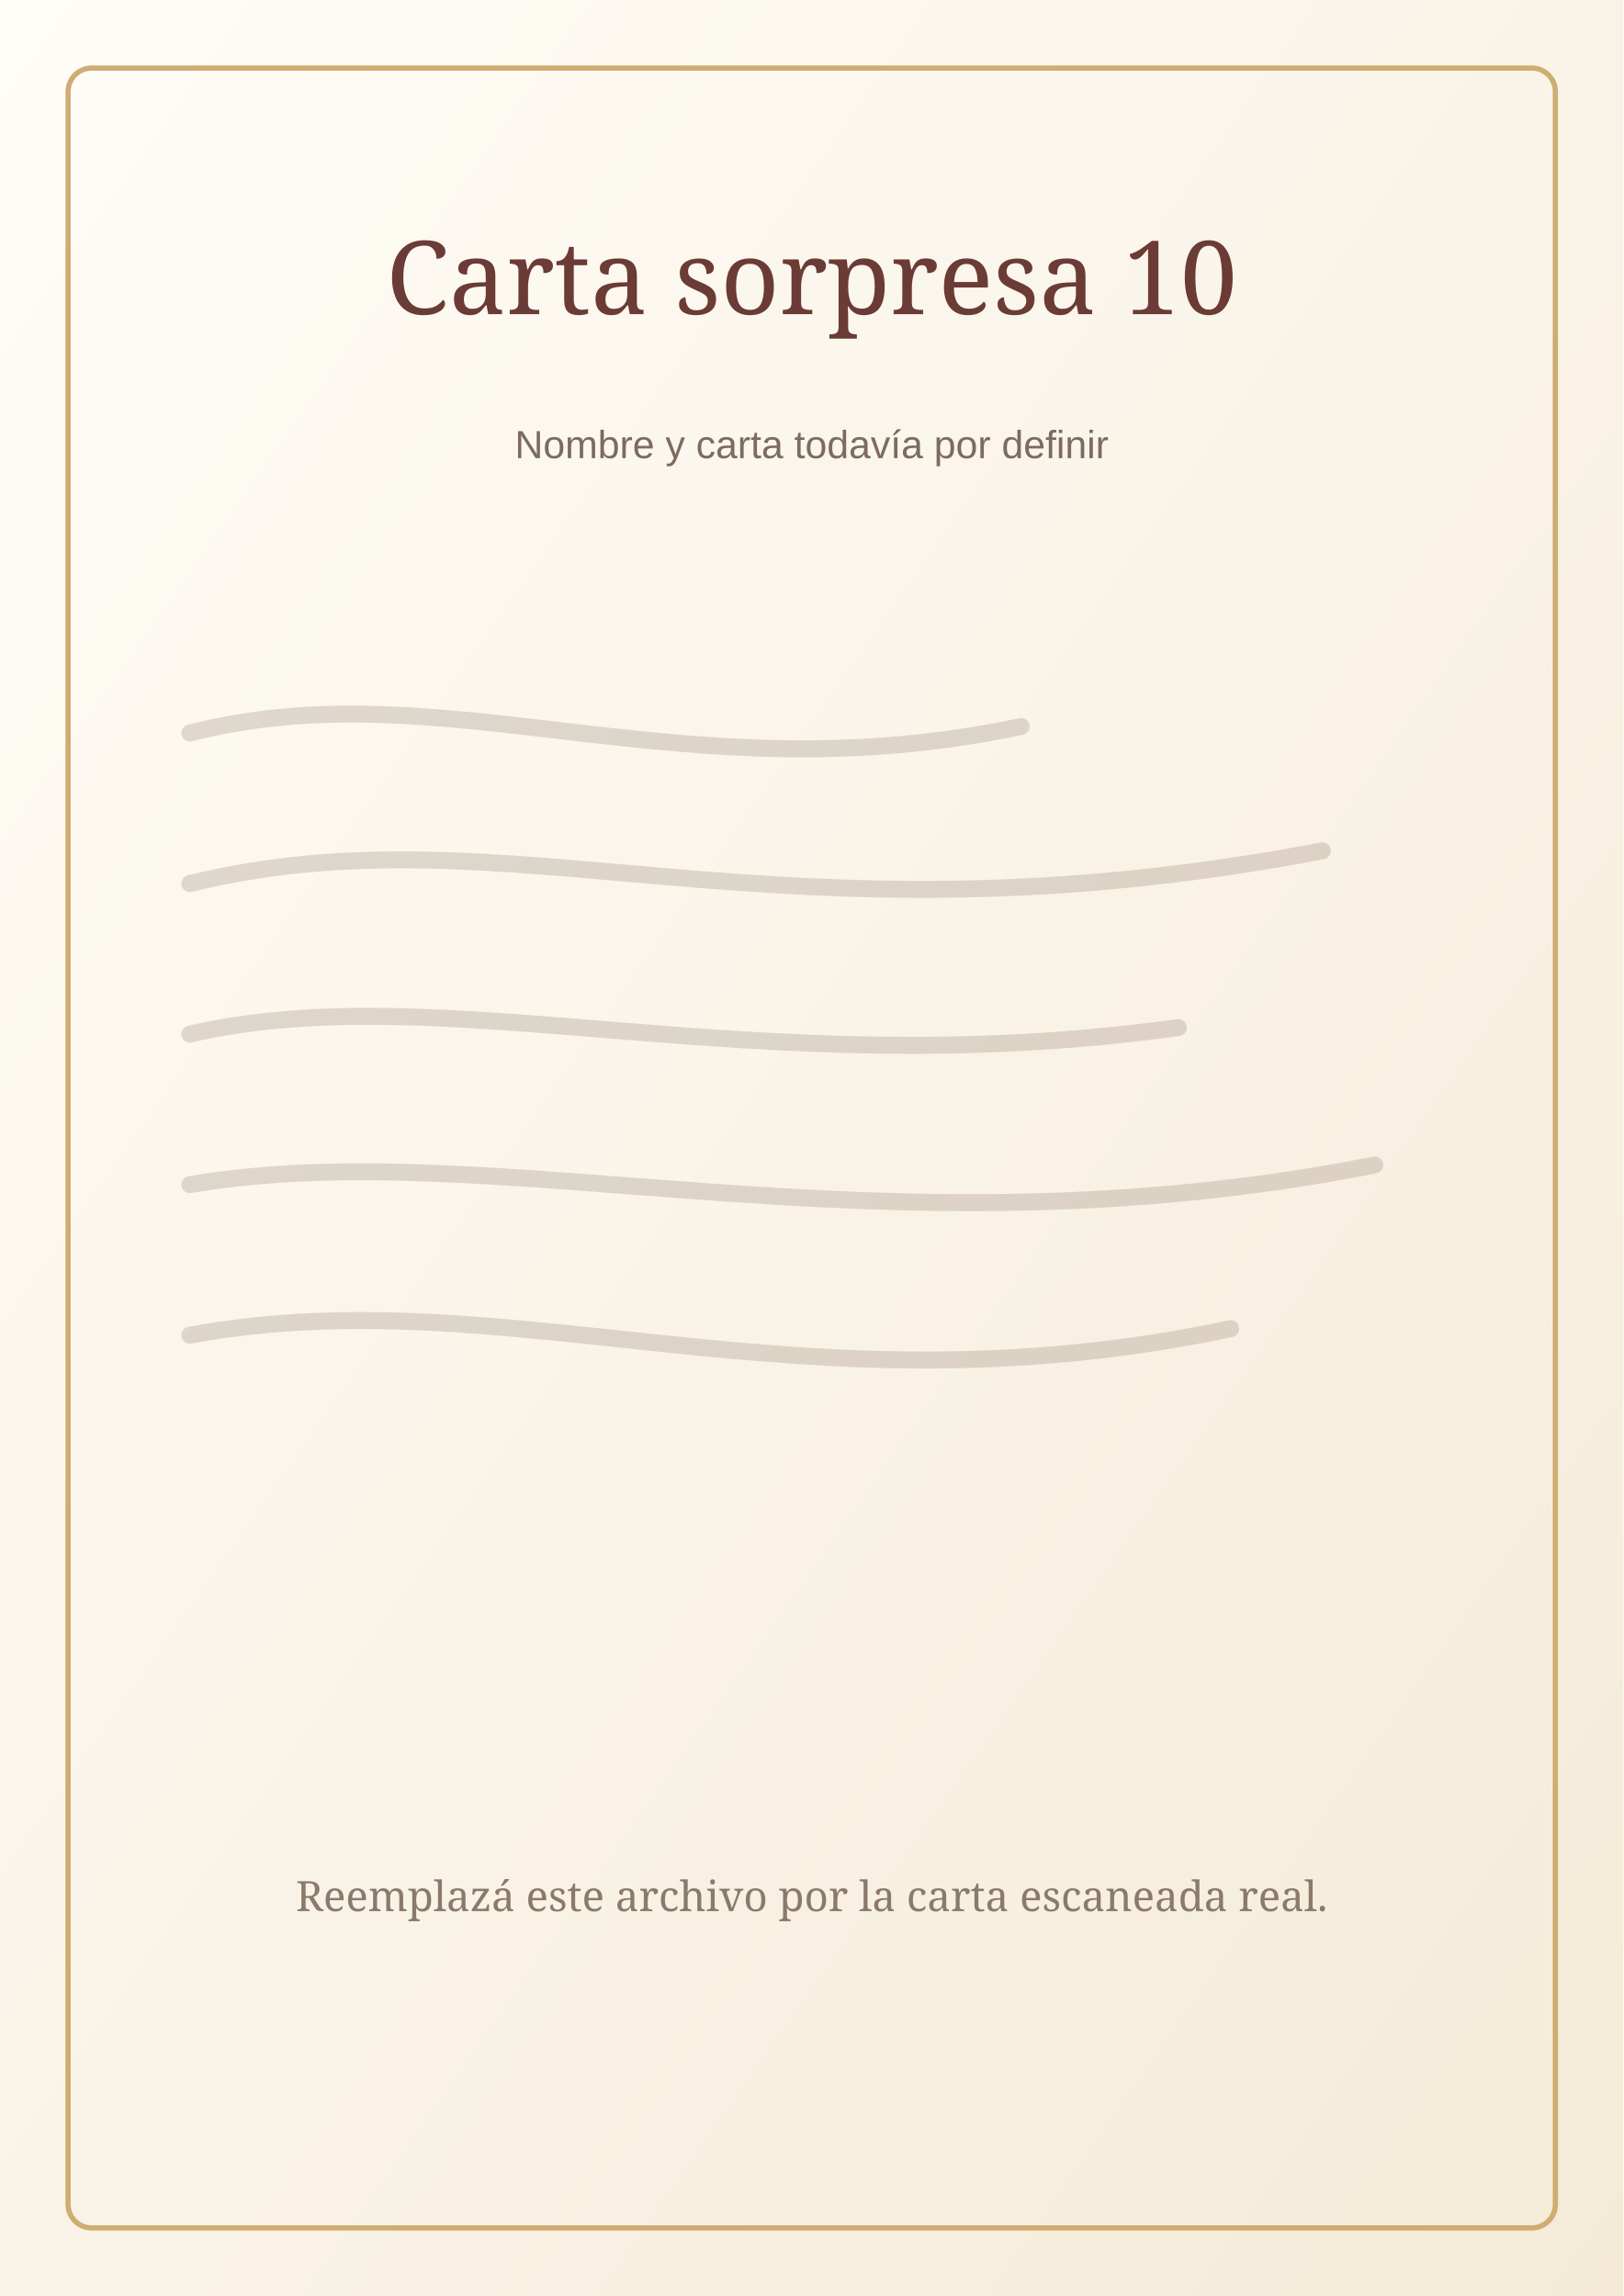
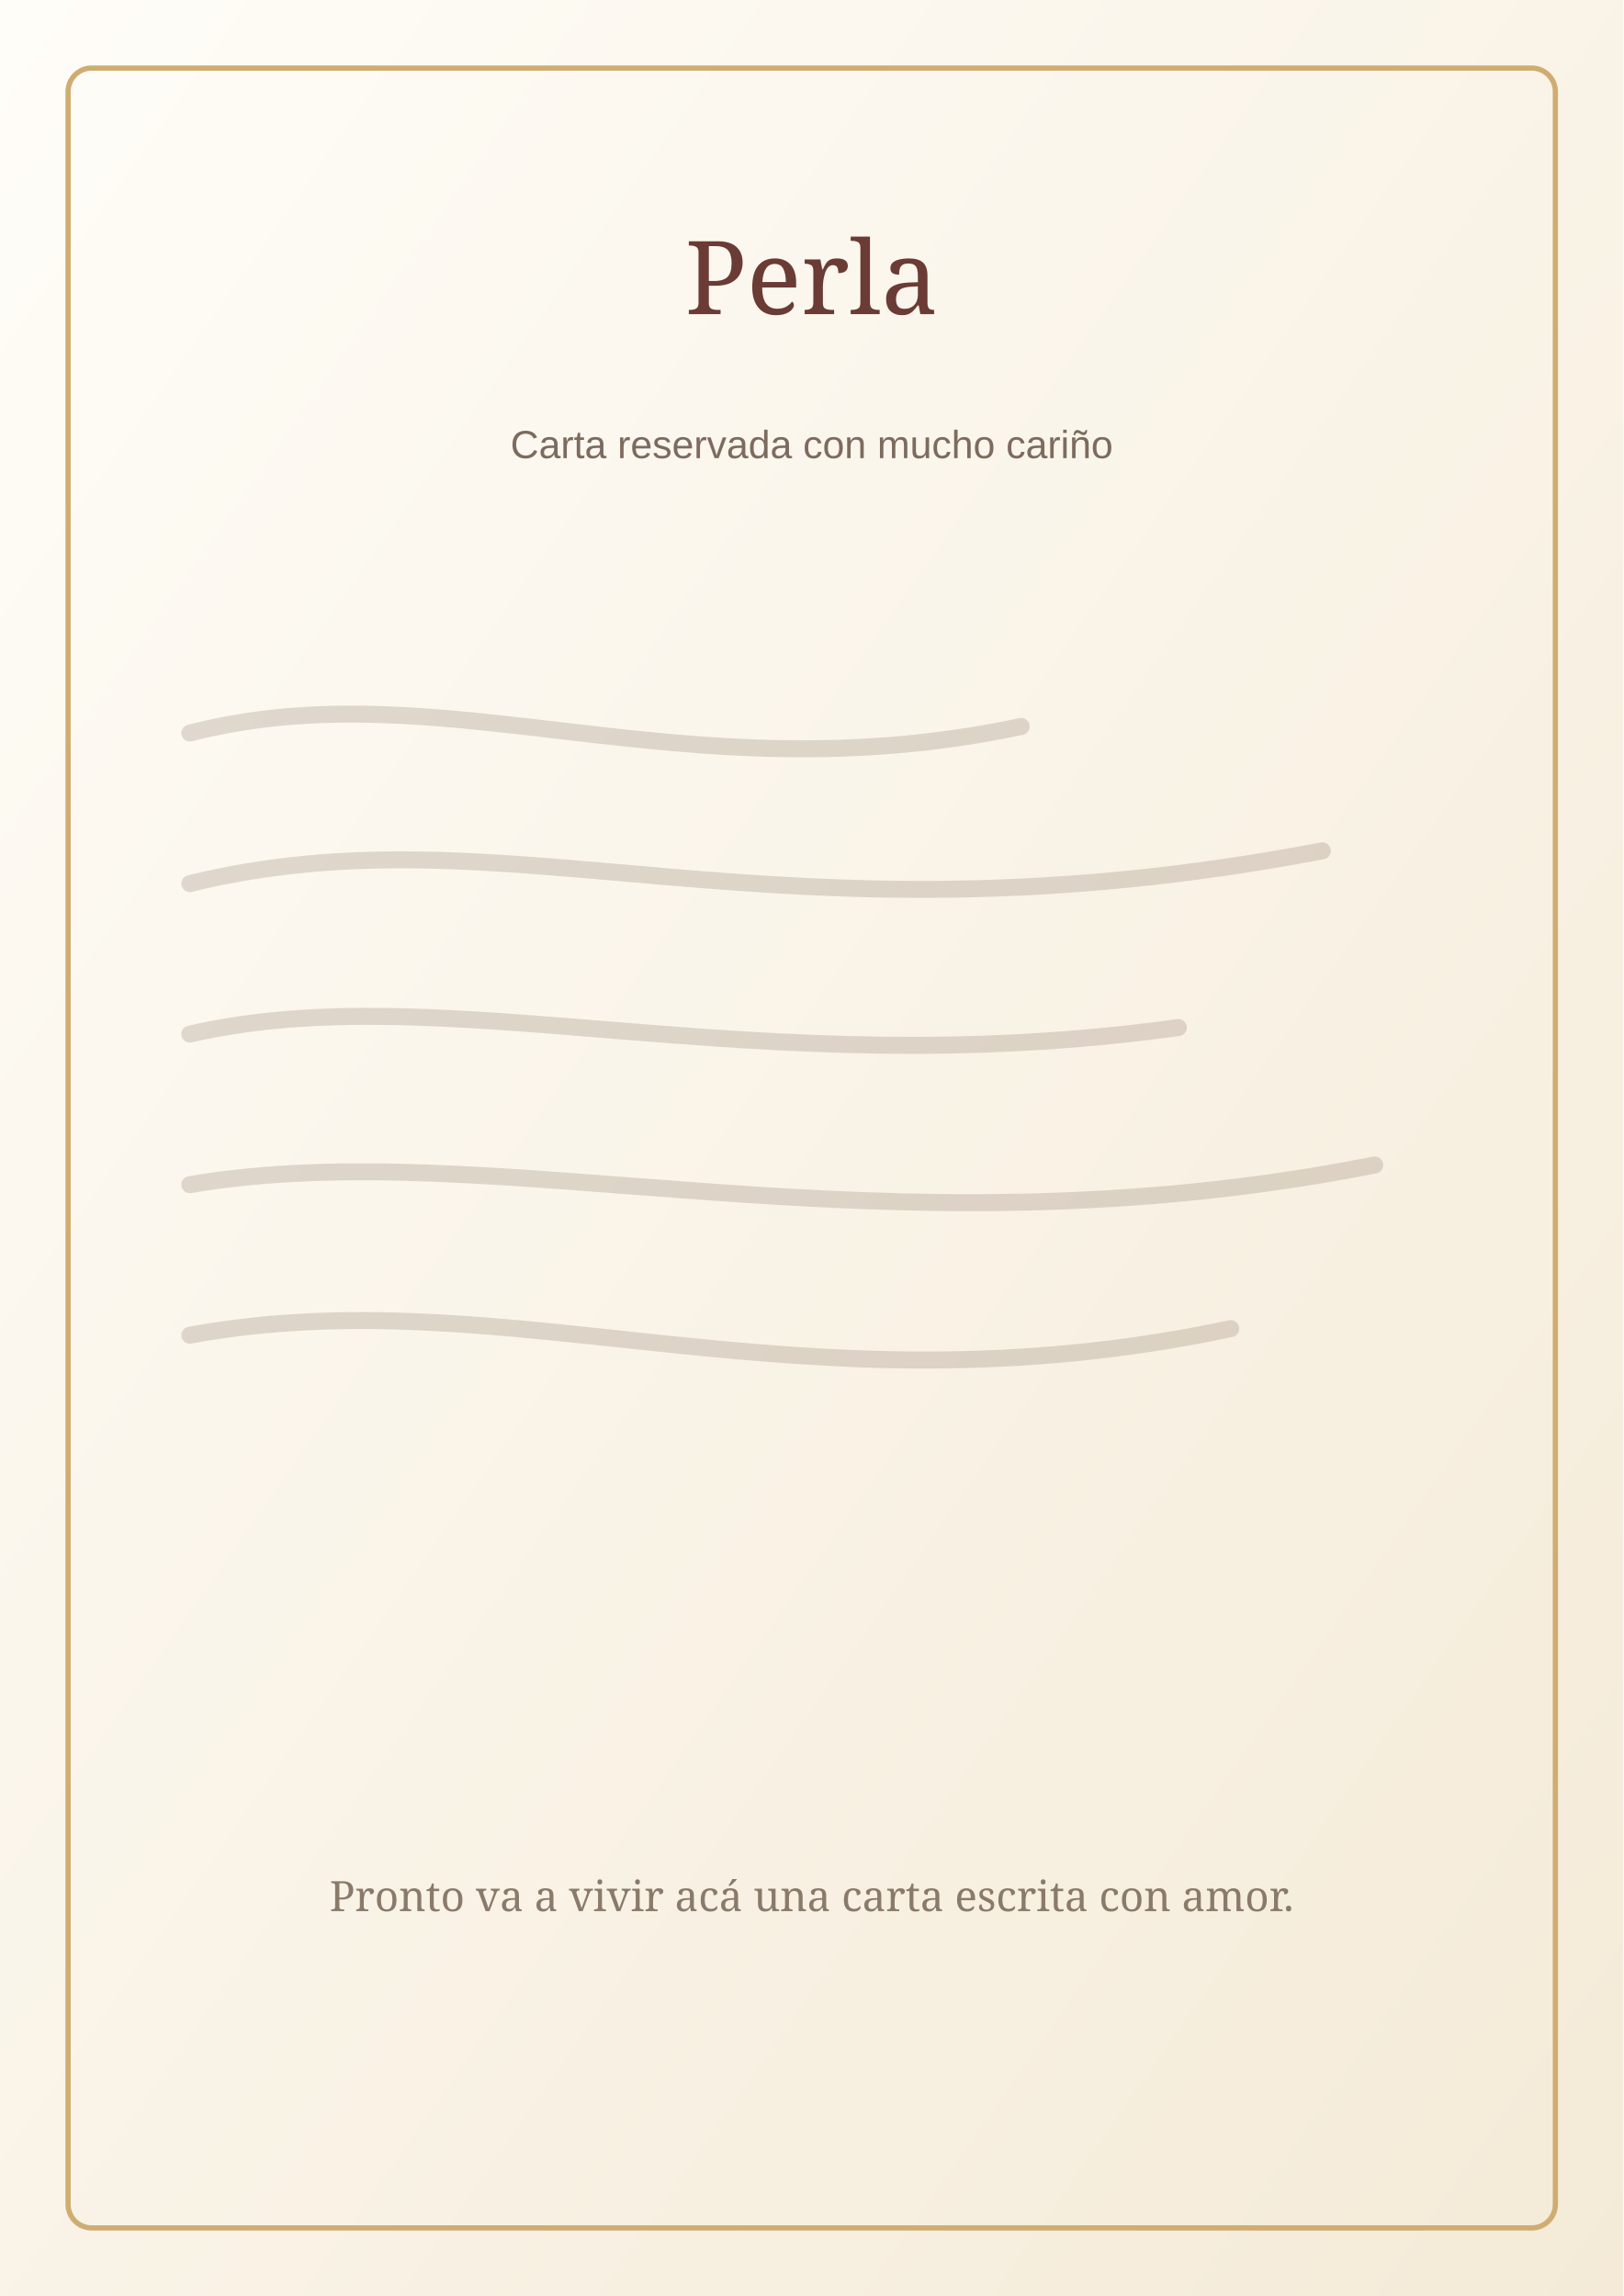
<svg xmlns="http://www.w3.org/2000/svg" viewBox="0 0 1240 1754">
  <defs>
    <linearGradient id="p" x1="0" y1="0" x2="1" y2="1">
      <stop stop-color="#fffdf8" />
      <stop offset="1" stop-color="#f4ead7" />
    </linearGradient>
  </defs>
  <rect width="1240" height="1754" fill="url(#p)" />
  <rect x="52" y="52" width="1136" height="1650" rx="18" fill="none" stroke="#cfad72" stroke-width="4" />
-   <text x="620" y="240" text-anchor="middle" font-family="Georgia, serif" font-size="78" fill="#6b3b35">Carta sorpresa 10</text>
-   <text x="620" y="350" text-anchor="middle" font-family="Arial, sans-serif" font-size="30" fill="#7c6b5e">Nombre y carta todavía por definir</text>
+   <text x="620" y="240" text-anchor="middle" font-family="Georgia, serif" font-size="78" fill="#6b3b35">Perla</text>
+   <text x="620" y="350" text-anchor="middle" font-family="Arial, sans-serif" font-size="30" fill="#7c6b5e">Carta reservada con mucho cariño</text>
  <path d="M145 560 C340 510 520 610 780 555 M145 675 C390 615 590 730 1010 650 M145 790 C340 745 575 830 900 785 M145 905 C380 865 670 965 1050 890 M145 1020 C390 975 610 1085 940 1015" fill="none" stroke="#897563" stroke-width="13" stroke-linecap="round" opacity=".25" />
-   <text x="620" y="1460" text-anchor="middle" font-family="Georgia, serif" font-size="32" fill="#8a7a6a">Reemplazá este archivo por la carta escaneada real.</text>
+   <text x="620" y="1460" text-anchor="middle" font-family="Georgia, serif" font-size="32" fill="#8a7a6a">Pronto va a vivir acá una carta escrita con amor.</text>
</svg>
